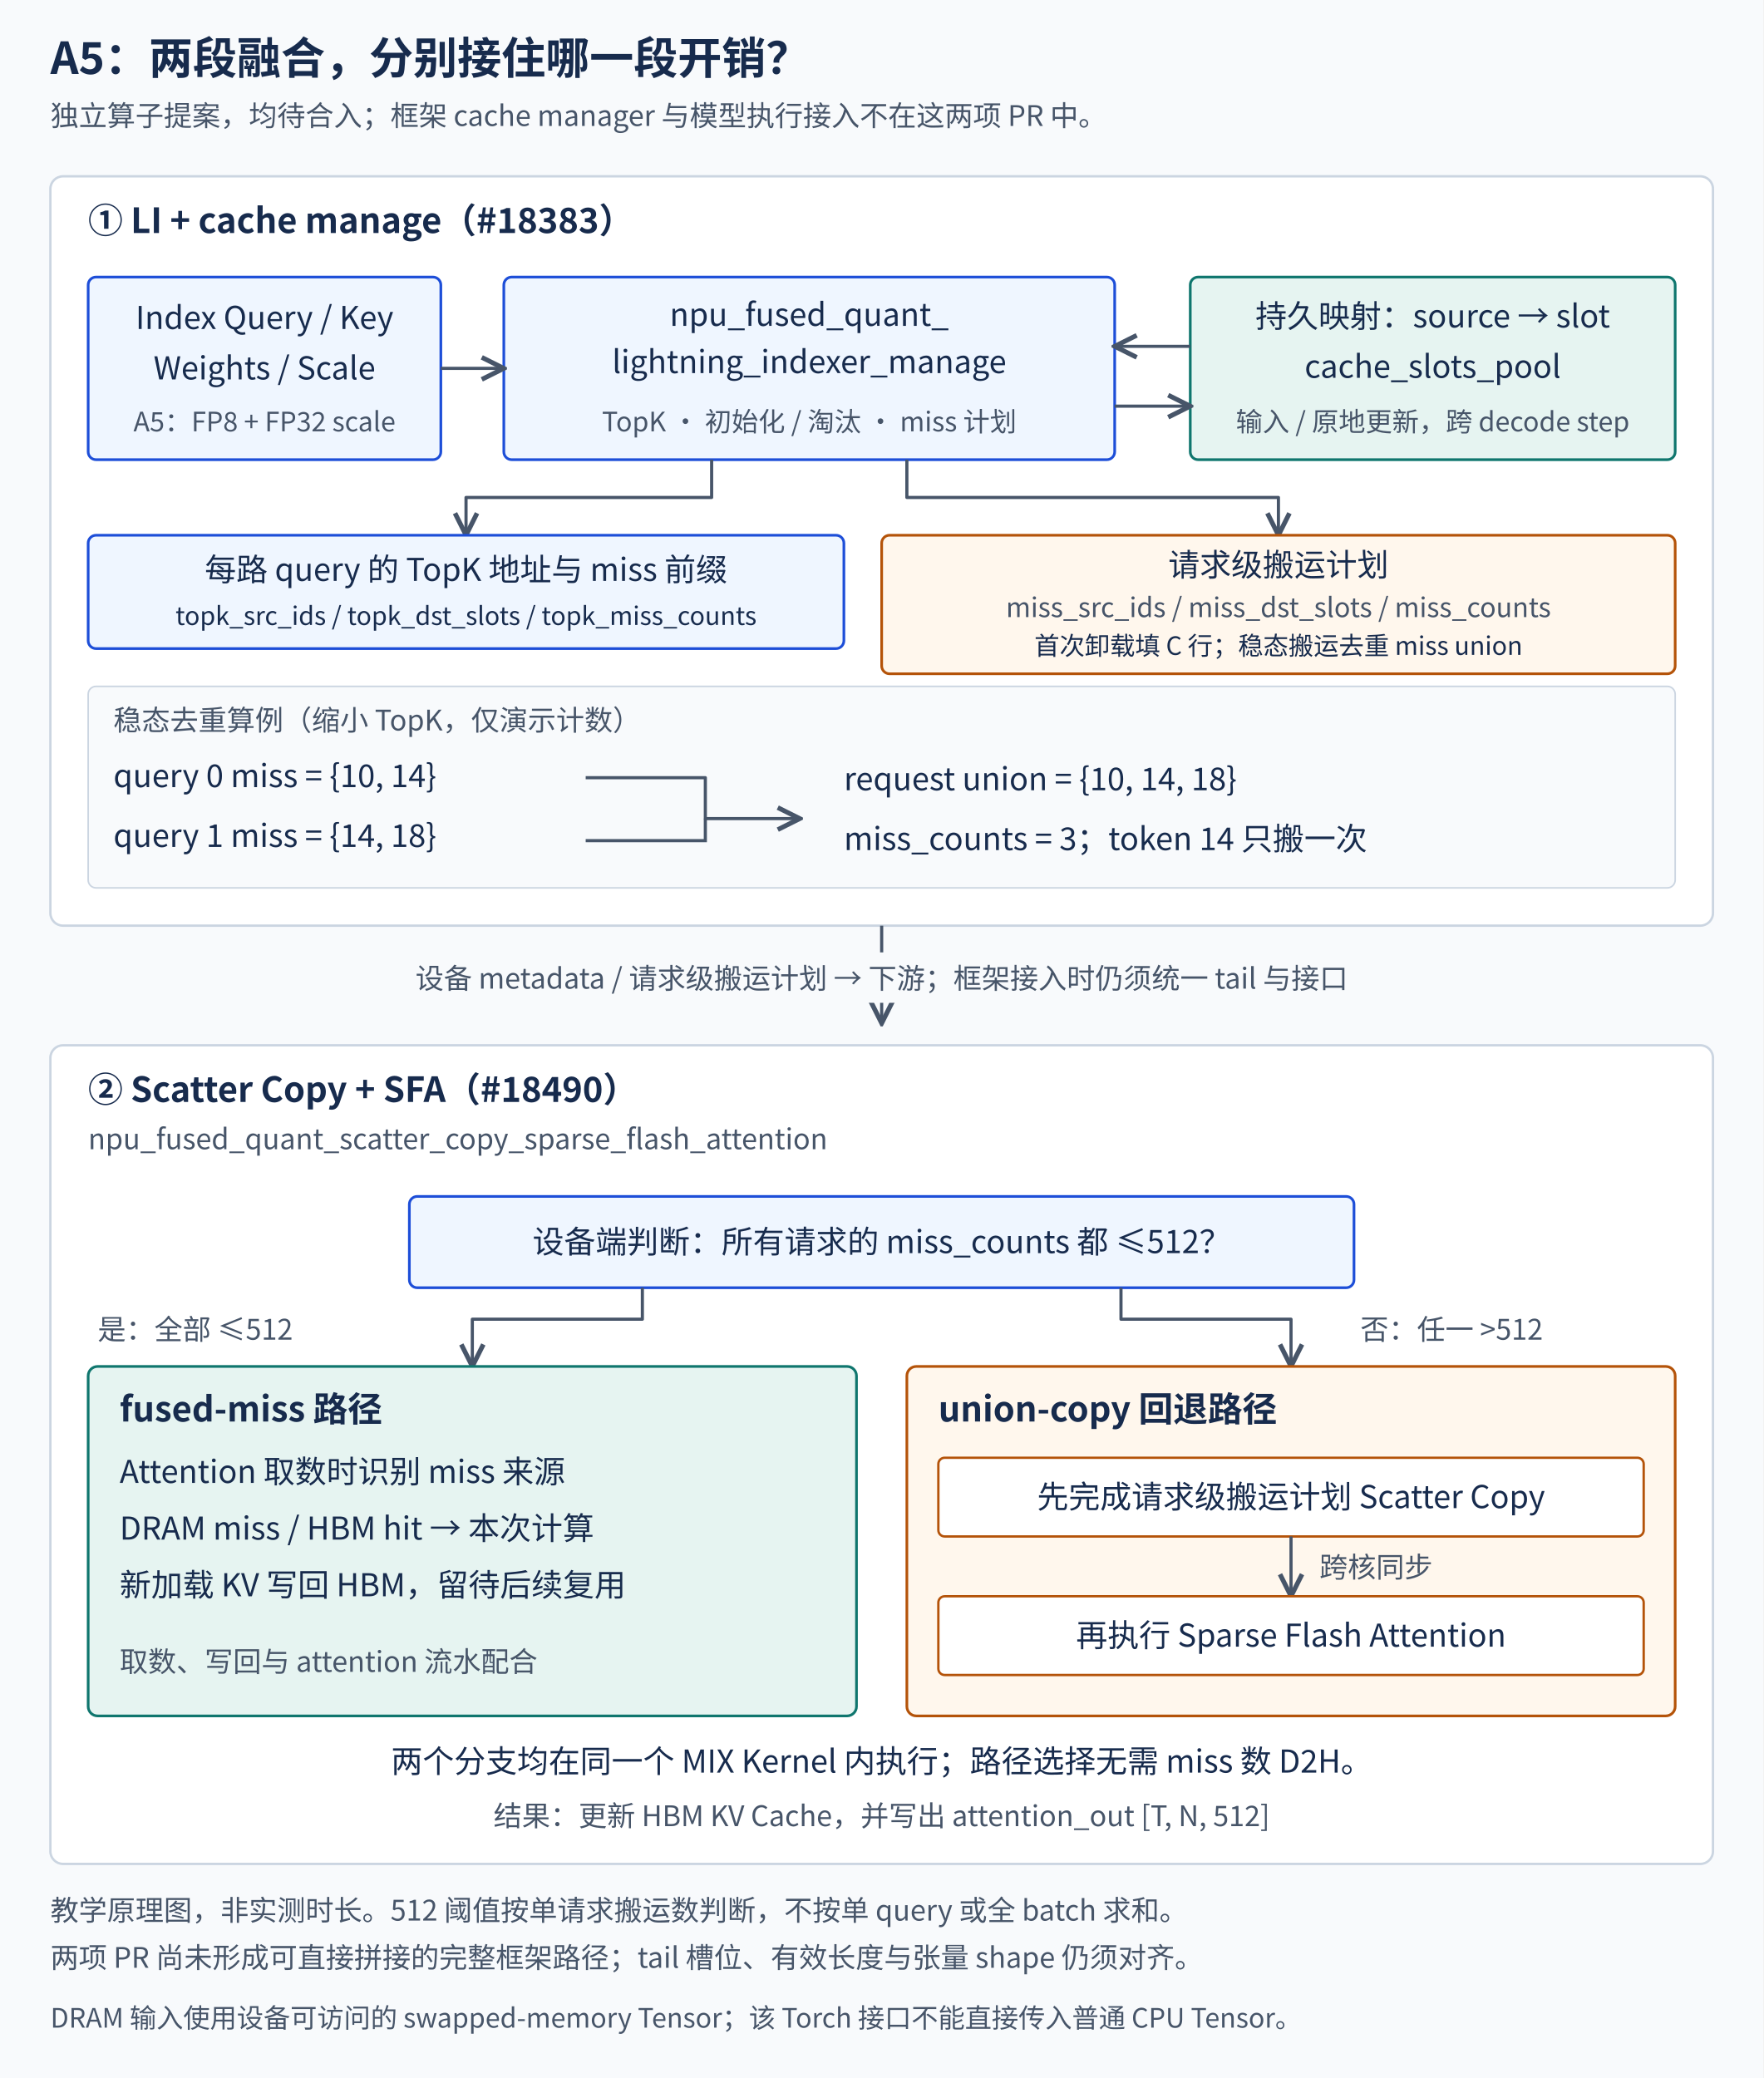
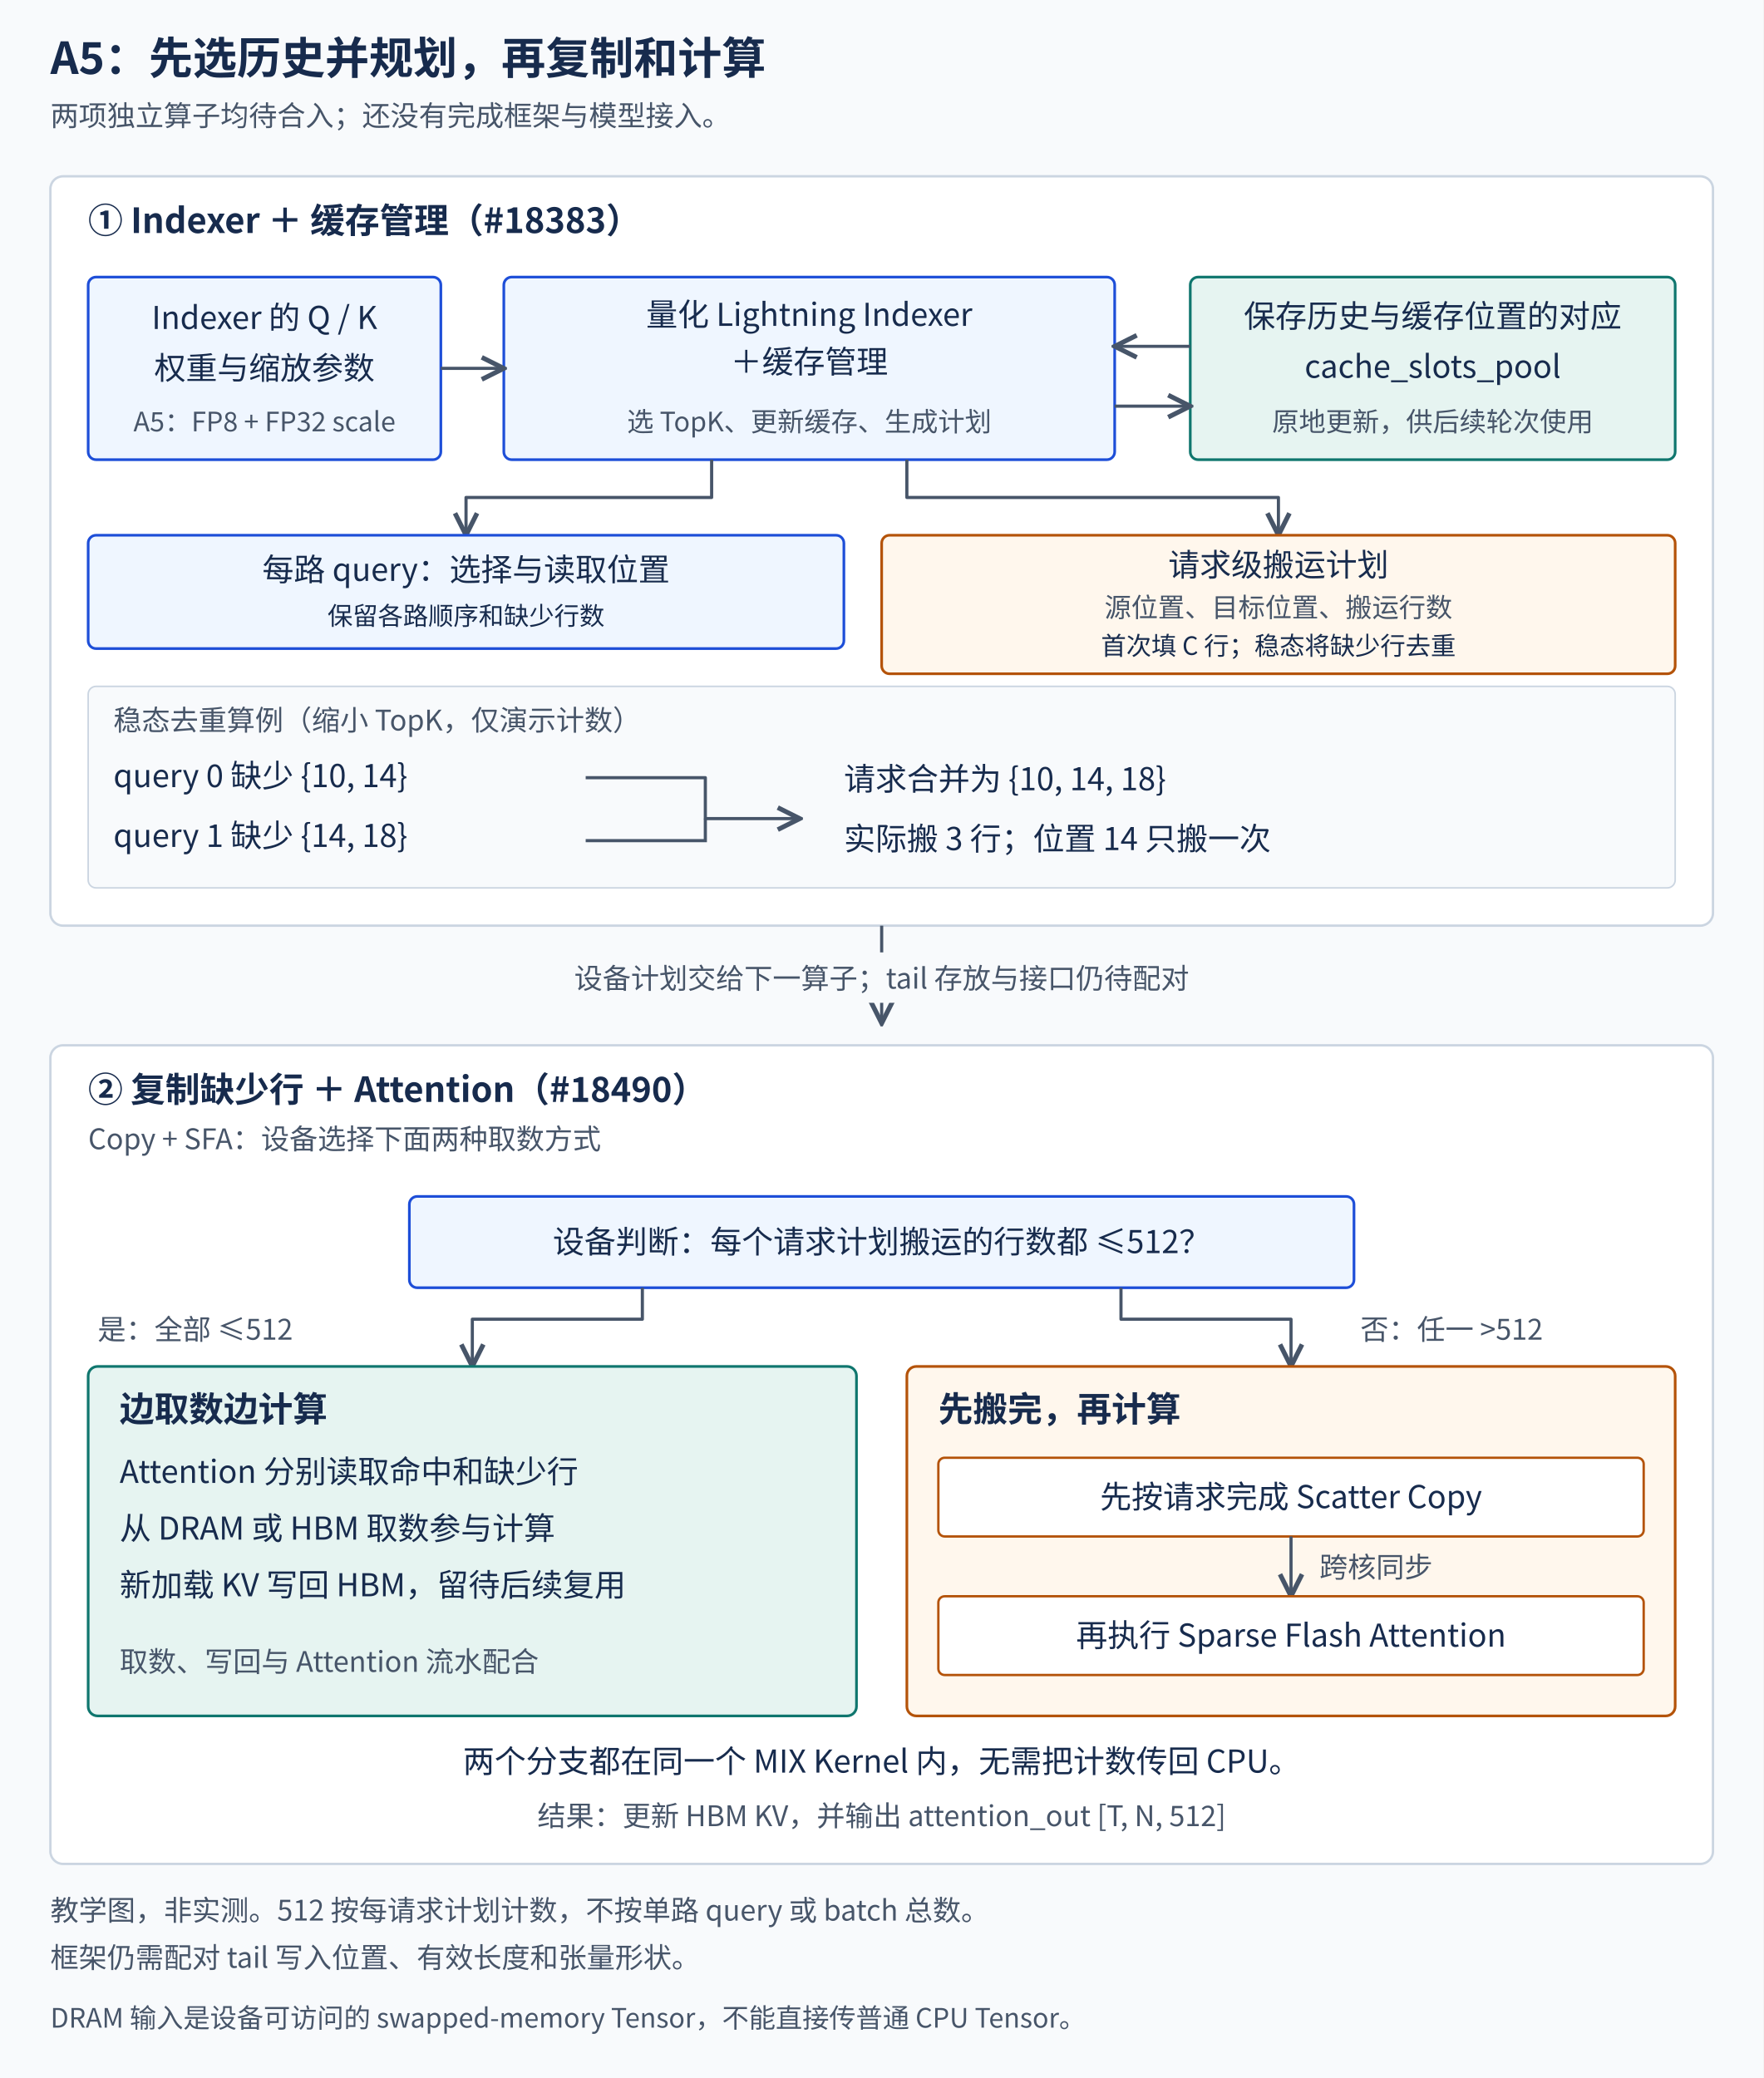
<svg xmlns="http://www.w3.org/2000/svg" width="1120" height="1320" viewBox="0 0 1120 1320" role="img" aria-labelledby="title desc">
  <defs>
    <style>
      text{font-family:-apple-system,BlinkMacSystemFont,"PingFang SC","Microsoft YaHei","Noto Sans CJK SC",sans-serif;fill:#172b4d}
      .title{font-size:28px;font-weight:700}.heading{font-size:22px;font-weight:700}.body{font-size:20px}.note{font-size:18px;fill:#475569}.small{font-size:17px;fill:#475569}.center{text-anchor:middle}
      .panel{fill:#fff;stroke:#cbd5e1;stroke-width:1.5}.blue{fill:#eff6ff;stroke:#1d4ed8;stroke-width:1.7}.teal{fill:#e6f4f1;stroke:#0f766e;stroke-width:1.7}.orange{fill:#fff7ed;stroke:#b45309;stroke-width:1.7}
      .link{fill:none;stroke:#475569;stroke-width:2;stroke-linejoin:round;marker-end:url(#arrow)}
    </style>
    <marker id="arrow" markerWidth="9" markerHeight="9" refX="8" refY="4.5" orient="auto">
      <path d="M1 1L8 4.5L1 8" fill="none" stroke="#475569" stroke-width="1.5" />
    </marker>
  </defs>
  <rect width="1120" height="1320" fill="#f8fafc" />
-   <text class="title" x="32" y="47">A5：两段融合，分别接住哪一段开销？</text>
-   <text class="note" x="32" y="80">独立算子提案，均待合入；框架 cache manager 与模型执行接入不在这两项 PR 中。</text>
+   <text class="title" x="32" y="47">A5：先选历史并规划，再复制和计算</text>
+   <text class="note" x="32" y="80">两项独立算子均待合入；还没有完成框架与模型接入。</text>
  <g id="indexer-manage-stage">
    <rect class="panel" x="32" y="112" width="1056" height="476" rx="8" />
-     <text class="heading" x="56" y="148">① LI + cache manage（#18383）</text>
+     <text class="heading" x="56" y="148">① Indexer ＋ 缓存管理（#18383）</text>
    <rect class="blue" x="56" y="176" width="224" height="116" rx="5" />
-     <text class="body center" x="168" y="209">Index Query / Key</text>
-     <text class="body center" x="168" y="241">Weights / Scale</text>
+     <text class="body center" x="168" y="209">Indexer 的 Q / K</text>
+     <text class="body center" x="168" y="241">权重与缩放参数</text>
    <text class="small center" x="168" y="274">A5：FP8 + FP32 scale</text>
    <rect class="blue" x="320" y="176" width="388" height="116" rx="5" />
-     <text class="body center" x="514" y="207">npu_fused_quant_</text>
-     <text class="body center" x="514" y="237">lightning_indexer_manage</text>
-     <text class="small center" x="514" y="274">TopK · 初始化 / 淘汰 · miss 计划</text>
+     <text class="body center" x="514" y="207">量化 Lightning Indexer</text>
+     <text class="body center" x="514" y="237">＋缓存管理</text>
+     <text class="small center" x="514" y="274">选 TopK、更新缓存、生成计划</text>
    <rect class="teal" x="756" y="176" width="308" height="116" rx="5" />
-     <text class="body center" x="910" y="208">持久映射：source → slot</text>
+     <text class="body center" x="910" y="208">保存历史与缓存位置的对应</text>
    <text class="body center" x="910" y="240">cache_slots_pool</text>
-     <text class="small center" x="910" y="274">输入 / 原地更新，跨 decode step</text>
+     <text class="small center" x="910" y="274">原地更新，供后续轮次使用</text>
    <path d="M280 234H320" class="link" />
    <path d="M756 220H708" class="link" />
    <path d="M708 258H756" class="link" />
    <path d="M452 292V316H296V340" class="link" />
    <path d="M576 292V316H812V340" class="link" />
    <rect class="blue" x="56" y="340" width="480" height="72" rx="5" />
-     <text class="body center" x="296" y="369">每路 query 的 TopK 地址与 miss 前缀</text>
-     <text class="center" x="296" y="397" font-size="16">topk_src_ids / topk_dst_slots / topk_miss_counts</text>
+     <text class="body center" x="296" y="369">每路 query：选择与读取位置</text>
+     <text class="center" x="296" y="397" font-size="16">保留各路顺序和缺少行数</text>
    <rect class="orange" x="560" y="340" width="504" height="88" rx="5" />
    <text class="body center" x="812" y="366">请求级搬运计划</text>
-     <text class="small center" x="812" y="392">miss_src_ids / miss_dst_slots / miss_counts</text>
-     <text class="center" x="812" y="416" font-size="16">首次卸载填 C 行；稳态搬运去重 miss union</text>
+     <text class="small center" x="812" y="392">源位置、目标位置、搬运行数</text>
+     <text class="center" x="812" y="416" font-size="16">首次填 C 行；稳态将缺少行去重</text>
    <rect x="56" y="436" width="1008" height="128" rx="5" fill="#f8fafc" stroke="#cbd5e1" />
    <text class="note" x="72" y="464">稳态去重算例（缩小 TopK，仅演示计数）</text>
-     <text class="body" x="72" y="500">query 0 miss = {10, 14}</text>
-     <text class="body" x="72" y="538">query 1 miss = {14, 18}</text>
+     <text class="body" x="72" y="500">query 0 缺少 {10, 14}</text>
+     <text class="body" x="72" y="538">query 1 缺少 {14, 18}</text>
    <path d="M372 494H448V520H508" class="link" />
    <path d="M372 534H448V520" fill="none" stroke="#475569" stroke-width="2" />
-     <text class="body" x="536" y="502">request union = {10, 14, 18}</text>
-     <text class="body" x="536" y="540">miss_counts = 3；token 14 只搬一次</text>
+     <text class="body" x="536" y="502">请求合并为 {10, 14, 18}</text>
+     <text class="body" x="536" y="540">实际搬 3 行；位置 14 只搬一次</text>
  </g>
  <g id="integration-boundary">
    <path d="M560 588V650" class="link" />
    <rect x="144" y="605" width="832" height="32" rx="4" fill="#f8fafc" />
-     <text class="note center" x="560" y="628">设备 metadata / 请求级搬运计划 → 下游；框架接入时仍须统一 tail 与接口</text>
+     <text class="note center" x="560" y="628">设备计划交给下一算子；tail 存放与接口仍待配对</text>
  </g>
  <g id="copy-attention-stage">
    <rect class="panel" x="32" y="664" width="1056" height="520" rx="8" />
-     <text class="heading" x="56" y="700">② Scatter Copy + SFA（#18490）</text>
-     <text class="note" x="56" y="730">npu_fused_quant_scatter_copy_sparse_flash_attention</text>
+     <text class="heading" x="56" y="700">② 复制缺少行 ＋ Attention（#18490）</text>
+     <text class="note" x="56" y="730">Copy + SFA：设备选择下面两种取数方式</text>
    <rect class="blue" x="260" y="760" width="600" height="58" rx="5" />
-     <text class="body center" x="560" y="796">设备端判断：所有请求的 miss_counts 都 ≤512？</text>
+     <text class="body center" x="560" y="796">设备判断：每个请求计划搬运的行数都 ≤512？</text>
    <path d="M408 818V838H300V868" class="link" />
    <path d="M712 818V838H820V868" class="link" />
    <text class="note" x="62" y="851">是：全部 ≤512</text>
    <text class="note" x="864" y="851">否：任一 &gt;512</text>
    <g id="fused-miss-path">
      <rect class="teal" x="56" y="868" width="488" height="222" rx="6" />
-       <text class="heading" x="76" y="903">fused-miss 路径</text>
-       <text class="body" x="76" y="942">Attention 取数时识别 miss 来源</text>
-       <text class="body" x="76" y="978">DRAM miss / HBM hit → 本次计算</text>
+       <text class="heading" x="76" y="903">边取数边计算</text>
+       <text class="body" x="76" y="942">Attention 分别读取命中和缺少行</text>
+       <text class="body" x="76" y="978">从 DRAM 或 HBM 取数参与计算</text>
      <text class="body" x="76" y="1014">新加载 KV 写回 HBM，留待后续复用</text>
-       <text class="note" x="76" y="1062">取数、写回与 attention 流水配合</text>
+       <text class="note" x="76" y="1062">取数、写回与 Attention 流水配合</text>
    </g>
    <g id="union-copy-fallback">
      <rect class="orange" x="576" y="868" width="488" height="222" rx="6" />
-       <text class="heading" x="596" y="903">union-copy 回退路径</text>
+       <text class="heading" x="596" y="903">先搬完，再计算</text>
      <rect x="596" y="926" width="448" height="50" rx="4" fill="#fff" stroke="#b45309" stroke-width="1.5" />
-       <text class="body center" x="820" y="958">先完成请求级搬运计划 Scatter Copy</text>
+       <text class="body center" x="820" y="958">先按请求完成 Scatter Copy</text>
      <path d="M820 976V1014" class="link" />
      <text class="note" x="838" y="1002">跨核同步</text>
      <rect x="596" y="1014" width="448" height="50" rx="4" fill="#fff" stroke="#b45309" stroke-width="1.5" />
      <text class="body center" x="820" y="1046">再执行 Sparse Flash Attention</text>
    </g>
-     <text class="body center" x="560" y="1126">两个分支均在同一个 MIX Kernel 内执行；路径选择无需 miss 数 D2H。</text>
-     <text class="note center" x="560" y="1160">结果：更新 HBM KV Cache，并写出 attention_out [T, N, 512]</text>
+     <text class="body center" x="560" y="1126">两个分支都在同一个 MIX Kernel 内，无需把计数传回 CPU。</text>
+     <text class="note center" x="560" y="1160">结果：更新 HBM KV，并输出 attention_out [T, N, 512]</text>
  </g>
  <g id="reading-notes">
-     <text class="note" x="32" y="1220">教学原理图，非实测时长。512 阈值按单请求搬运数判断，不按单 query 或全 batch 求和。</text>
-     <text class="note" x="32" y="1250">两项 PR 尚未形成可直接拼接的完整框架路径；tail 槽位、有效长度与张量 shape 仍须对齐。</text>
-     <text class="small" x="32" y="1288">DRAM 输入使用设备可访问的 swapped-memory Tensor；该 Torch 接口不能直接传入普通 CPU Tensor。</text>
+     <text class="note" x="32" y="1220">教学图，非实测。512 按每请求计划计数，不按单路 query 或 batch 总数。</text>
+     <text class="note" x="32" y="1250">框架仍需配对 tail 写入位置、有效长度和张量形状。</text>
+     <text class="small" x="32" y="1288">DRAM 输入是设备可访问的 swapped-memory Tensor，不能直接传普通 CPU Tensor。</text>
  </g>
</svg>
